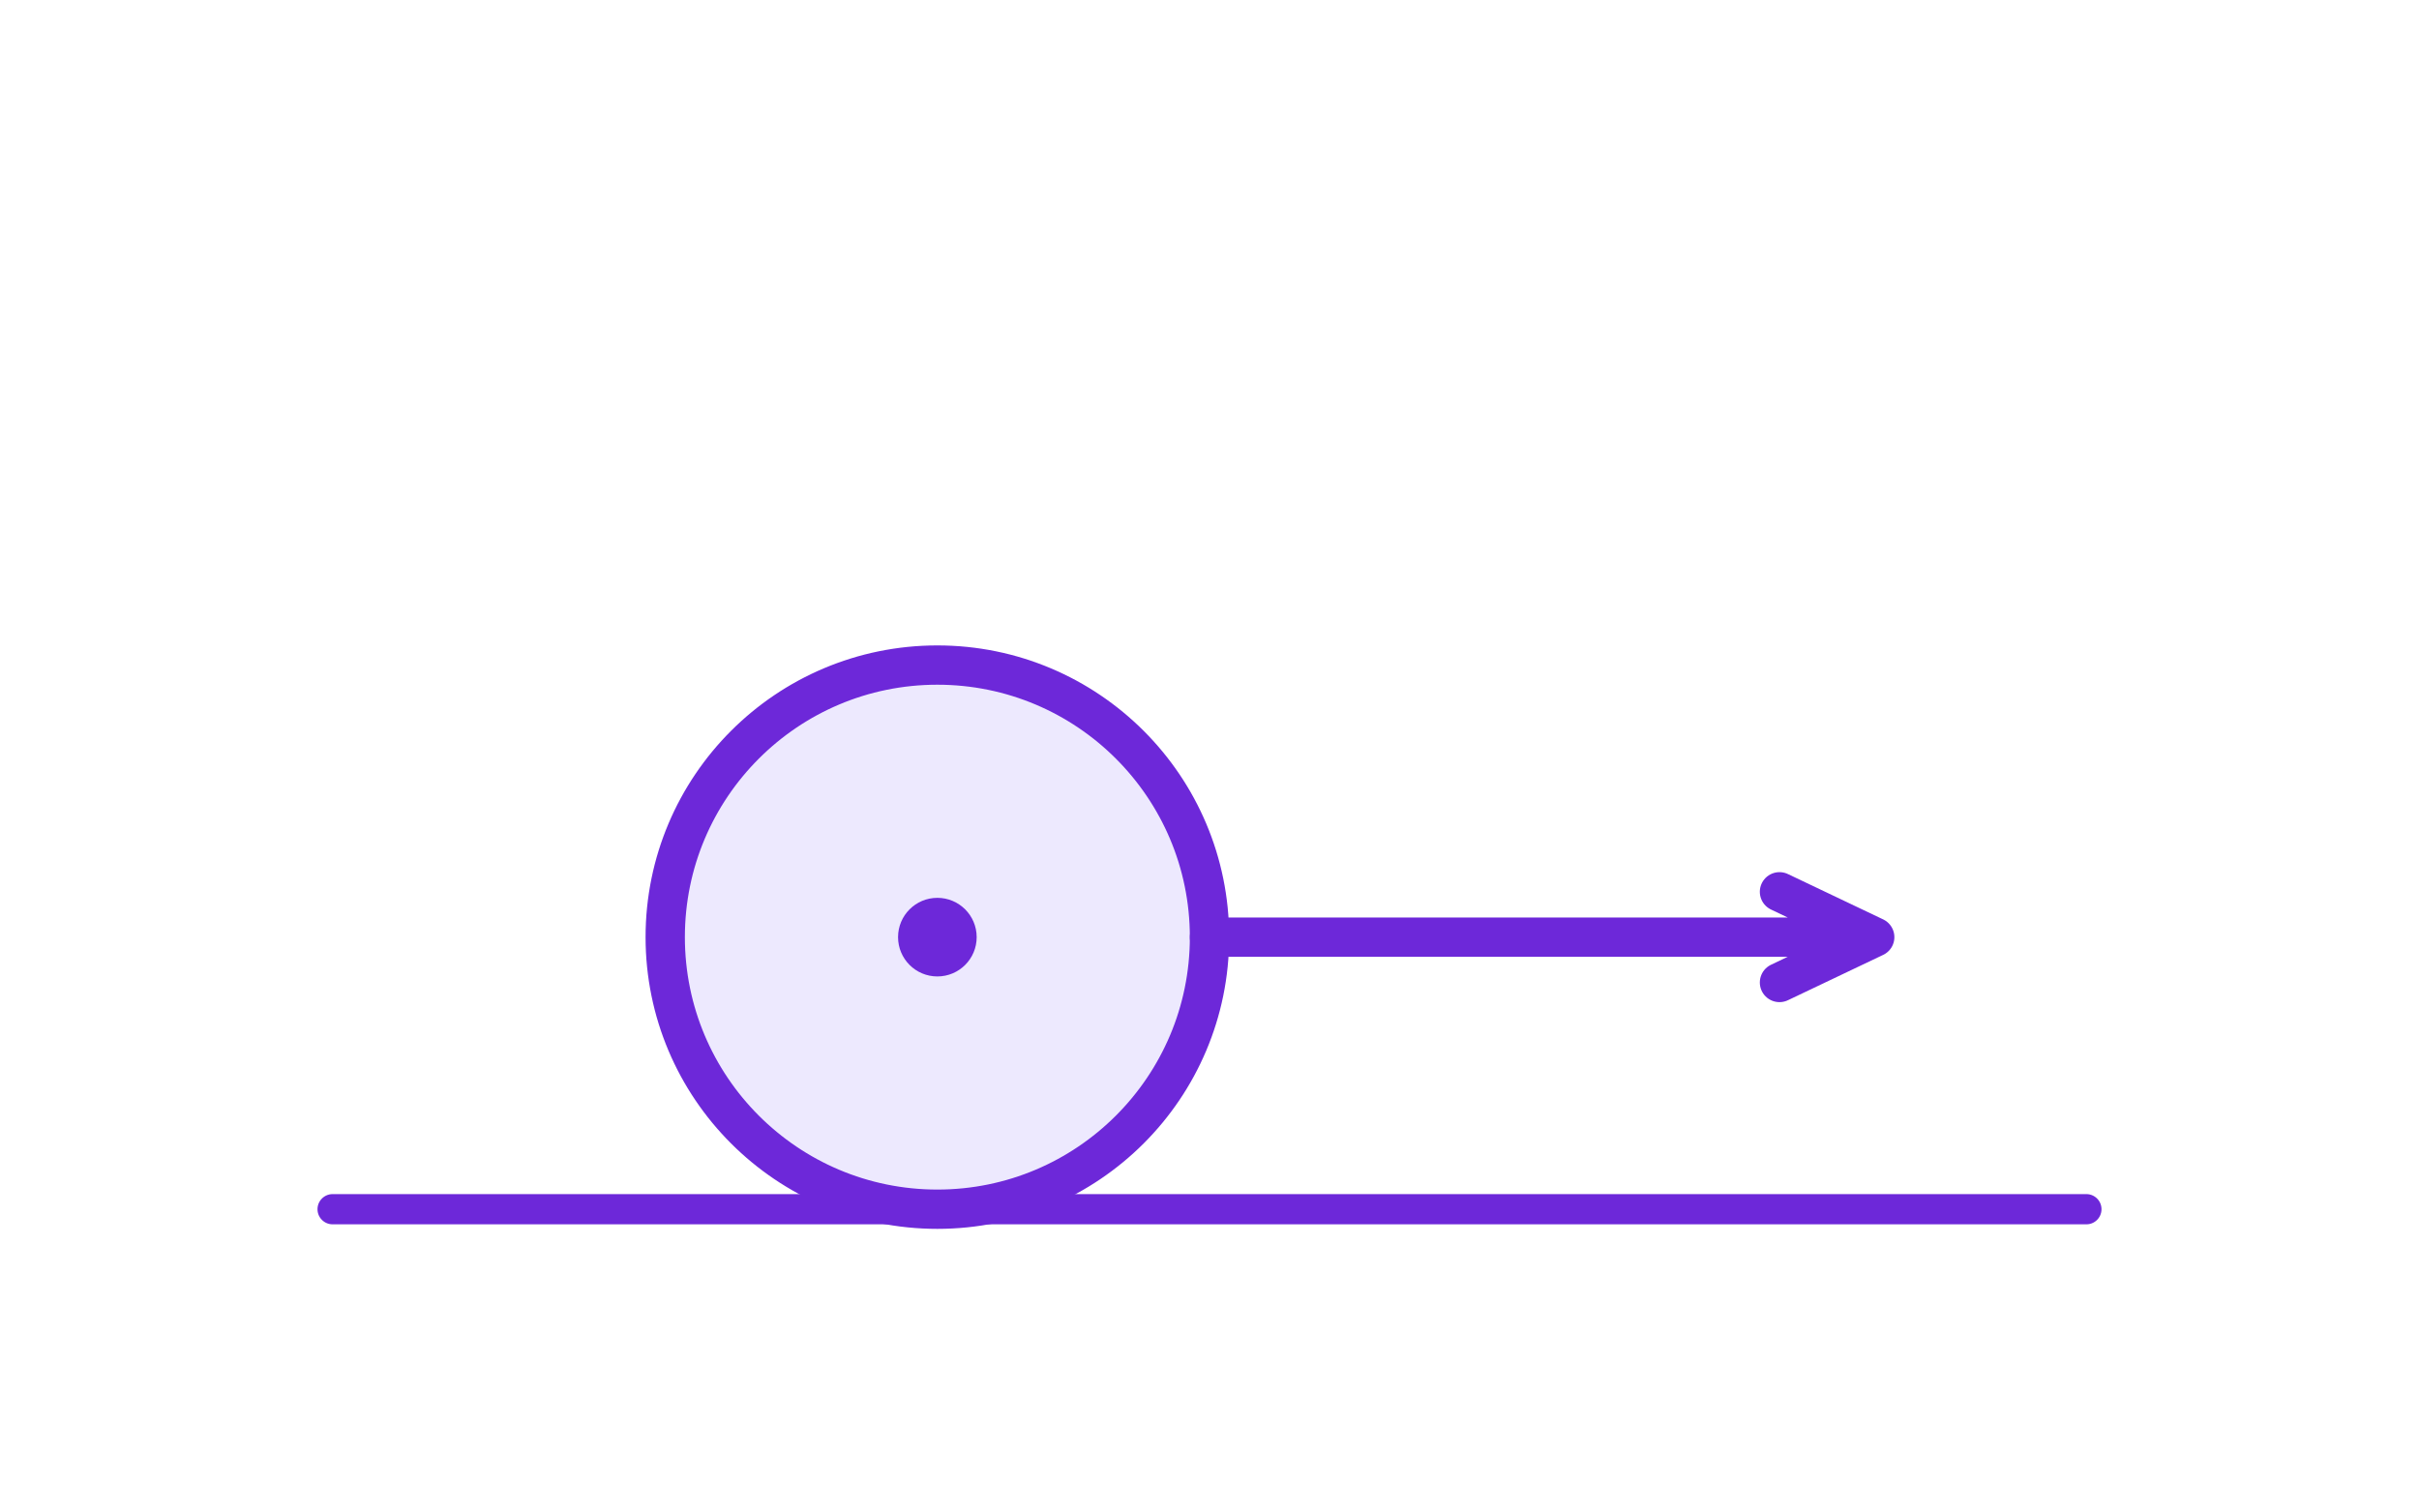
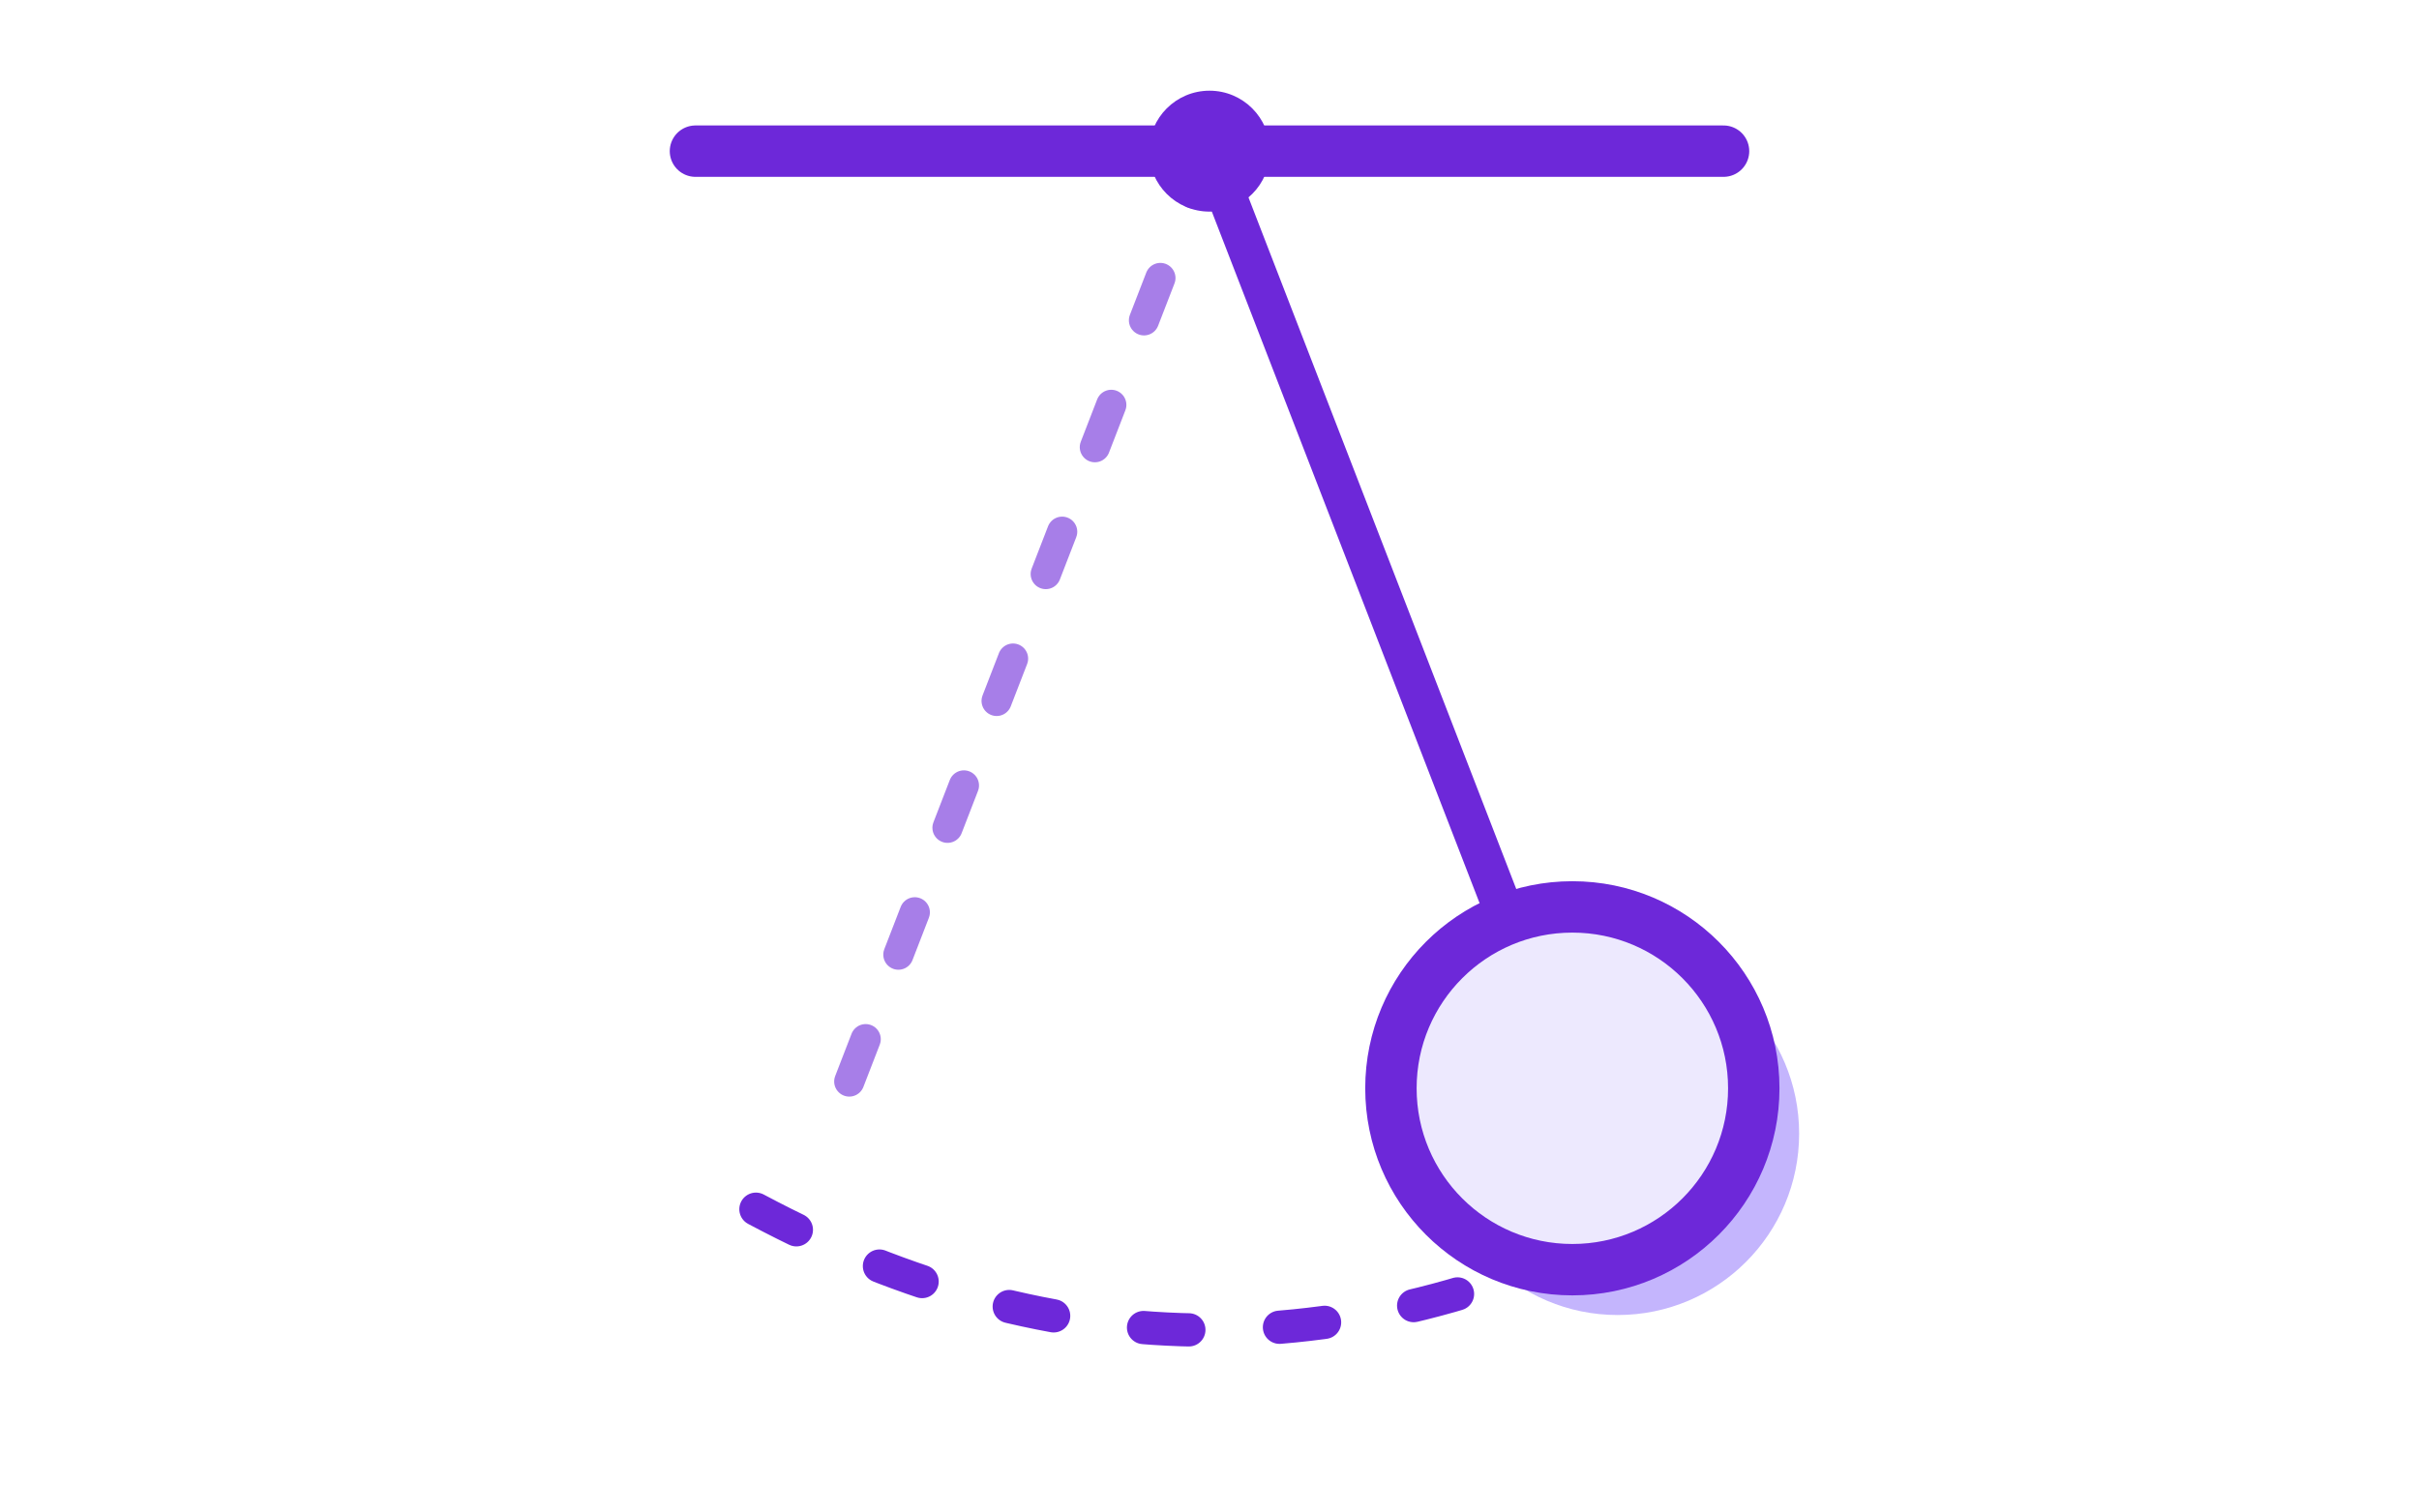
- <svg xmlns="http://www.w3.org/2000/svg" viewBox="0 0 160 100" fill="none" stroke="#6d28d9" stroke-width="2.6" stroke-linecap="round" stroke-linejoin="round">
-   <path d="M22 80H138" stroke-width="2" />
-   <circle cx="62" cy="62" r="18" fill="#ede9fe" />
-   <path d="M80.0 62.0L124.0 62.0M117.7 65.0L124.0 62.0L117.7 59.0" />
-   <circle cx="62.0" cy="62.0" r="2.6" fill="#6d28d9" stroke="none" />
+ <svg xmlns="http://www.w3.org/2000/svg" viewBox="0 0 160 100" fill="none" stroke="#6d28d9" stroke-width="3.4" stroke-linecap="round" stroke-linejoin="round">
+   <path d="M46 10H114" />
+   <path d="M80 10L104 72" stroke-width="2.6" />
+   <path d="M80 10L56 72" stroke-width="2" stroke-dasharray="3 6" opacity=".6" />
+   <path d="M50 80Q80 96 110 80" stroke-width="2.2" stroke-dasharray="3 6" />
+   <circle cx="80.0" cy="10.0" r="4" fill="#6d28d9" stroke="none" />
+   <g transform="translate(3 3)" fill="#c4b5fd" stroke="none">
+     <circle cx="104" cy="72" r="12" />
+   </g>
+   <circle cx="104" cy="72" r="12" fill="#ede9fe" />
</svg>
